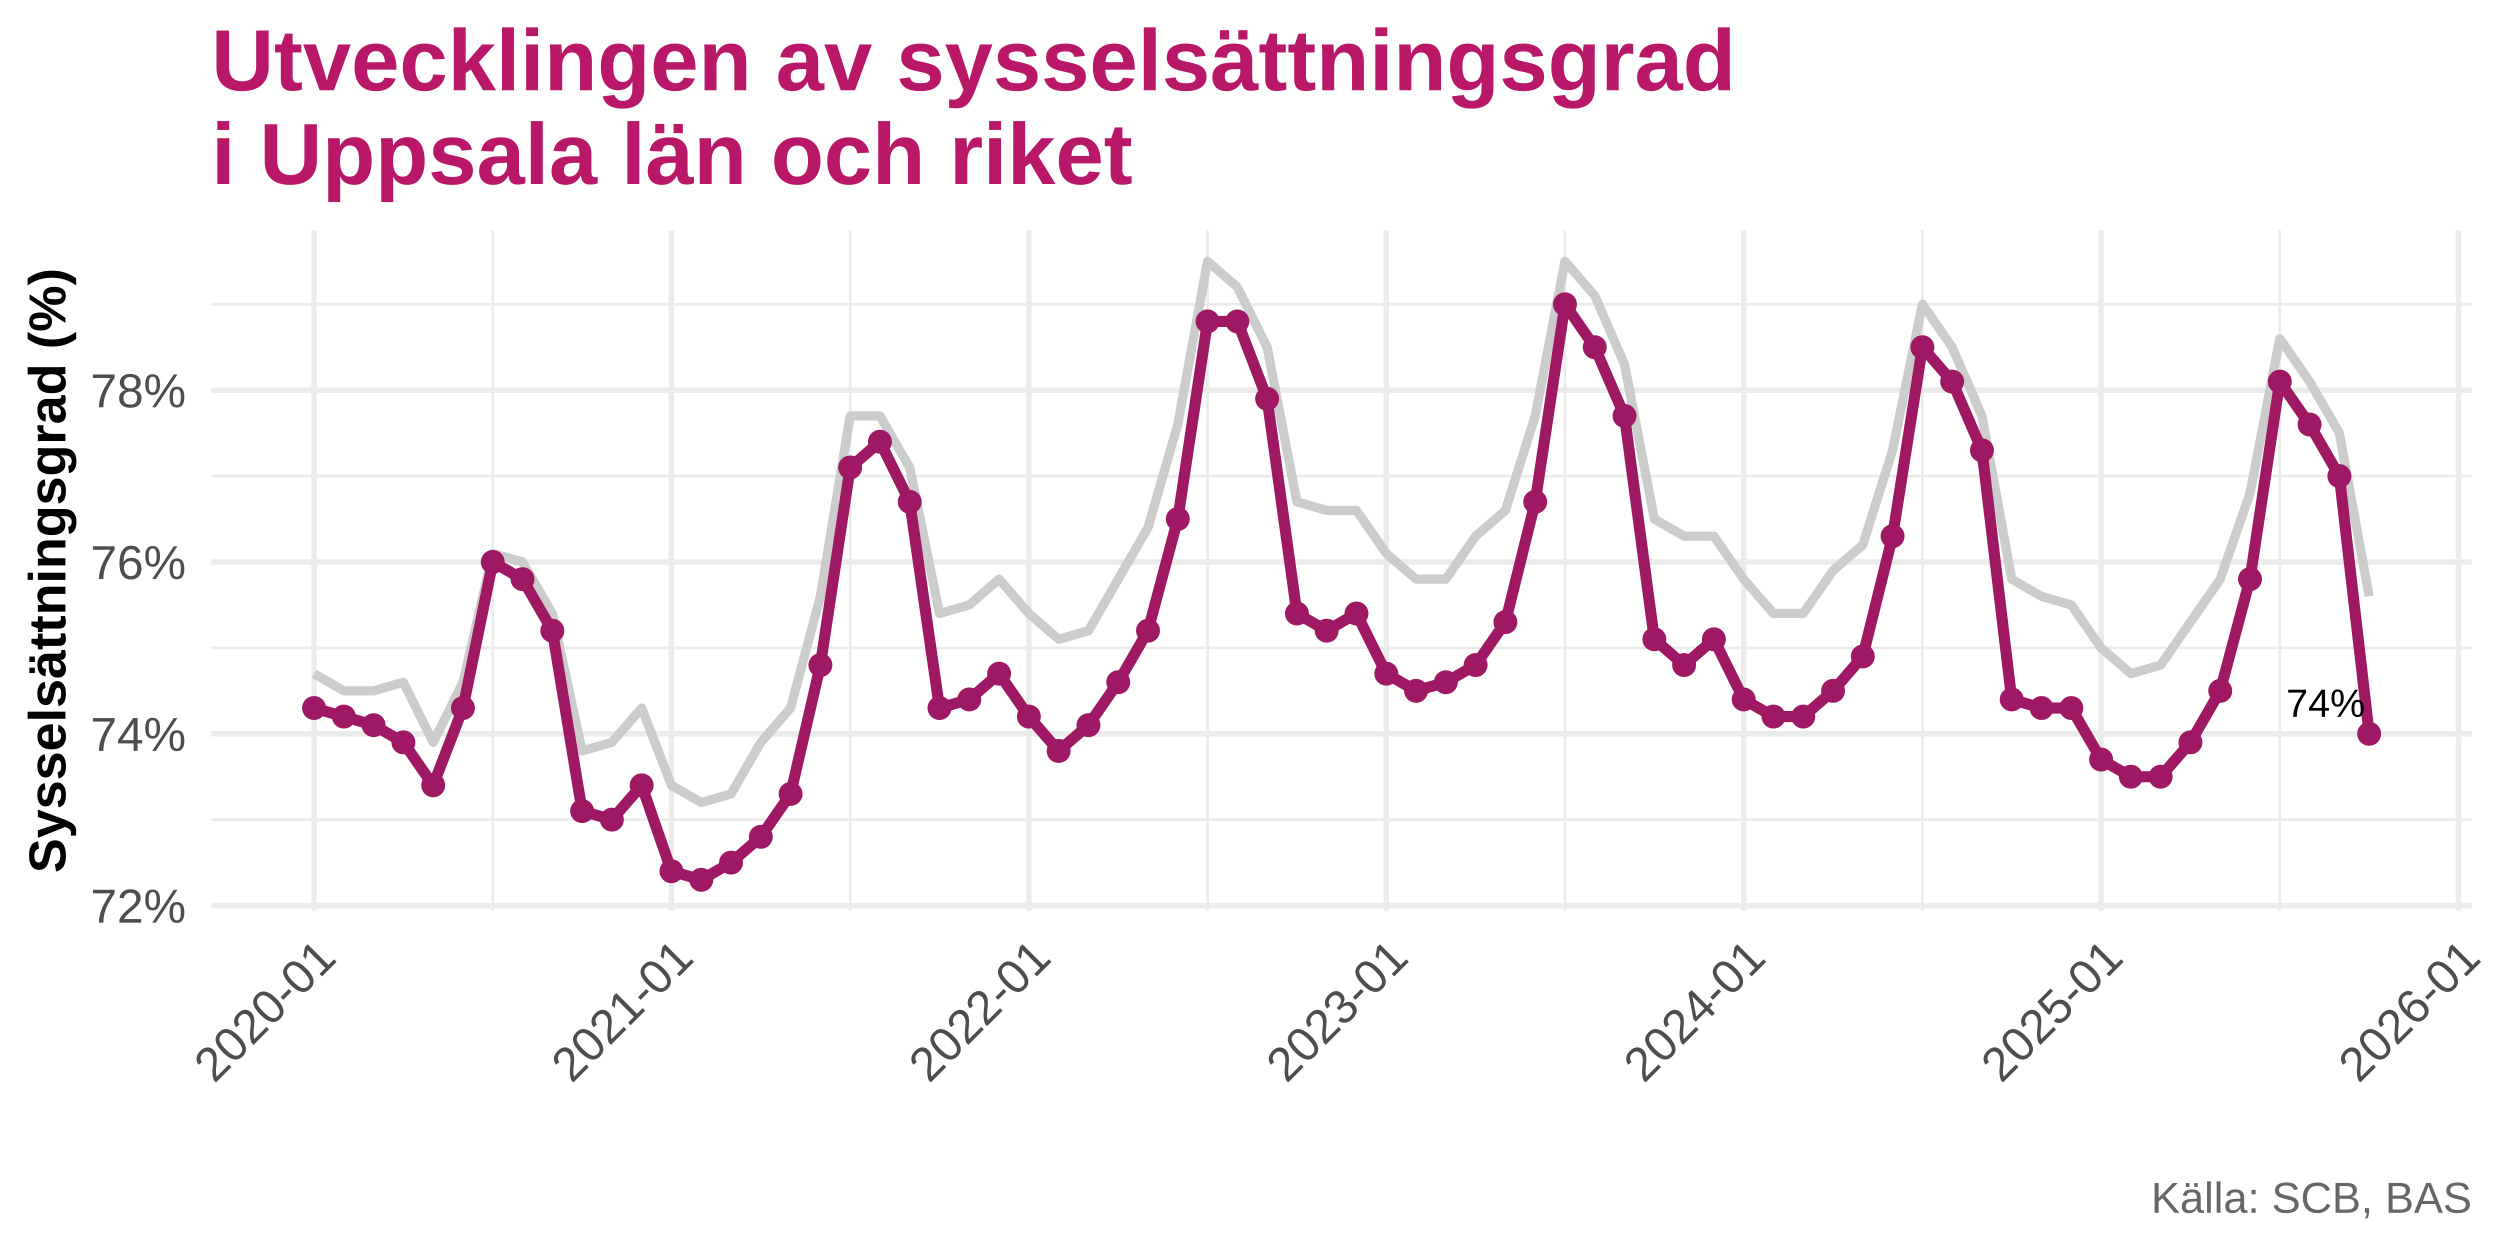
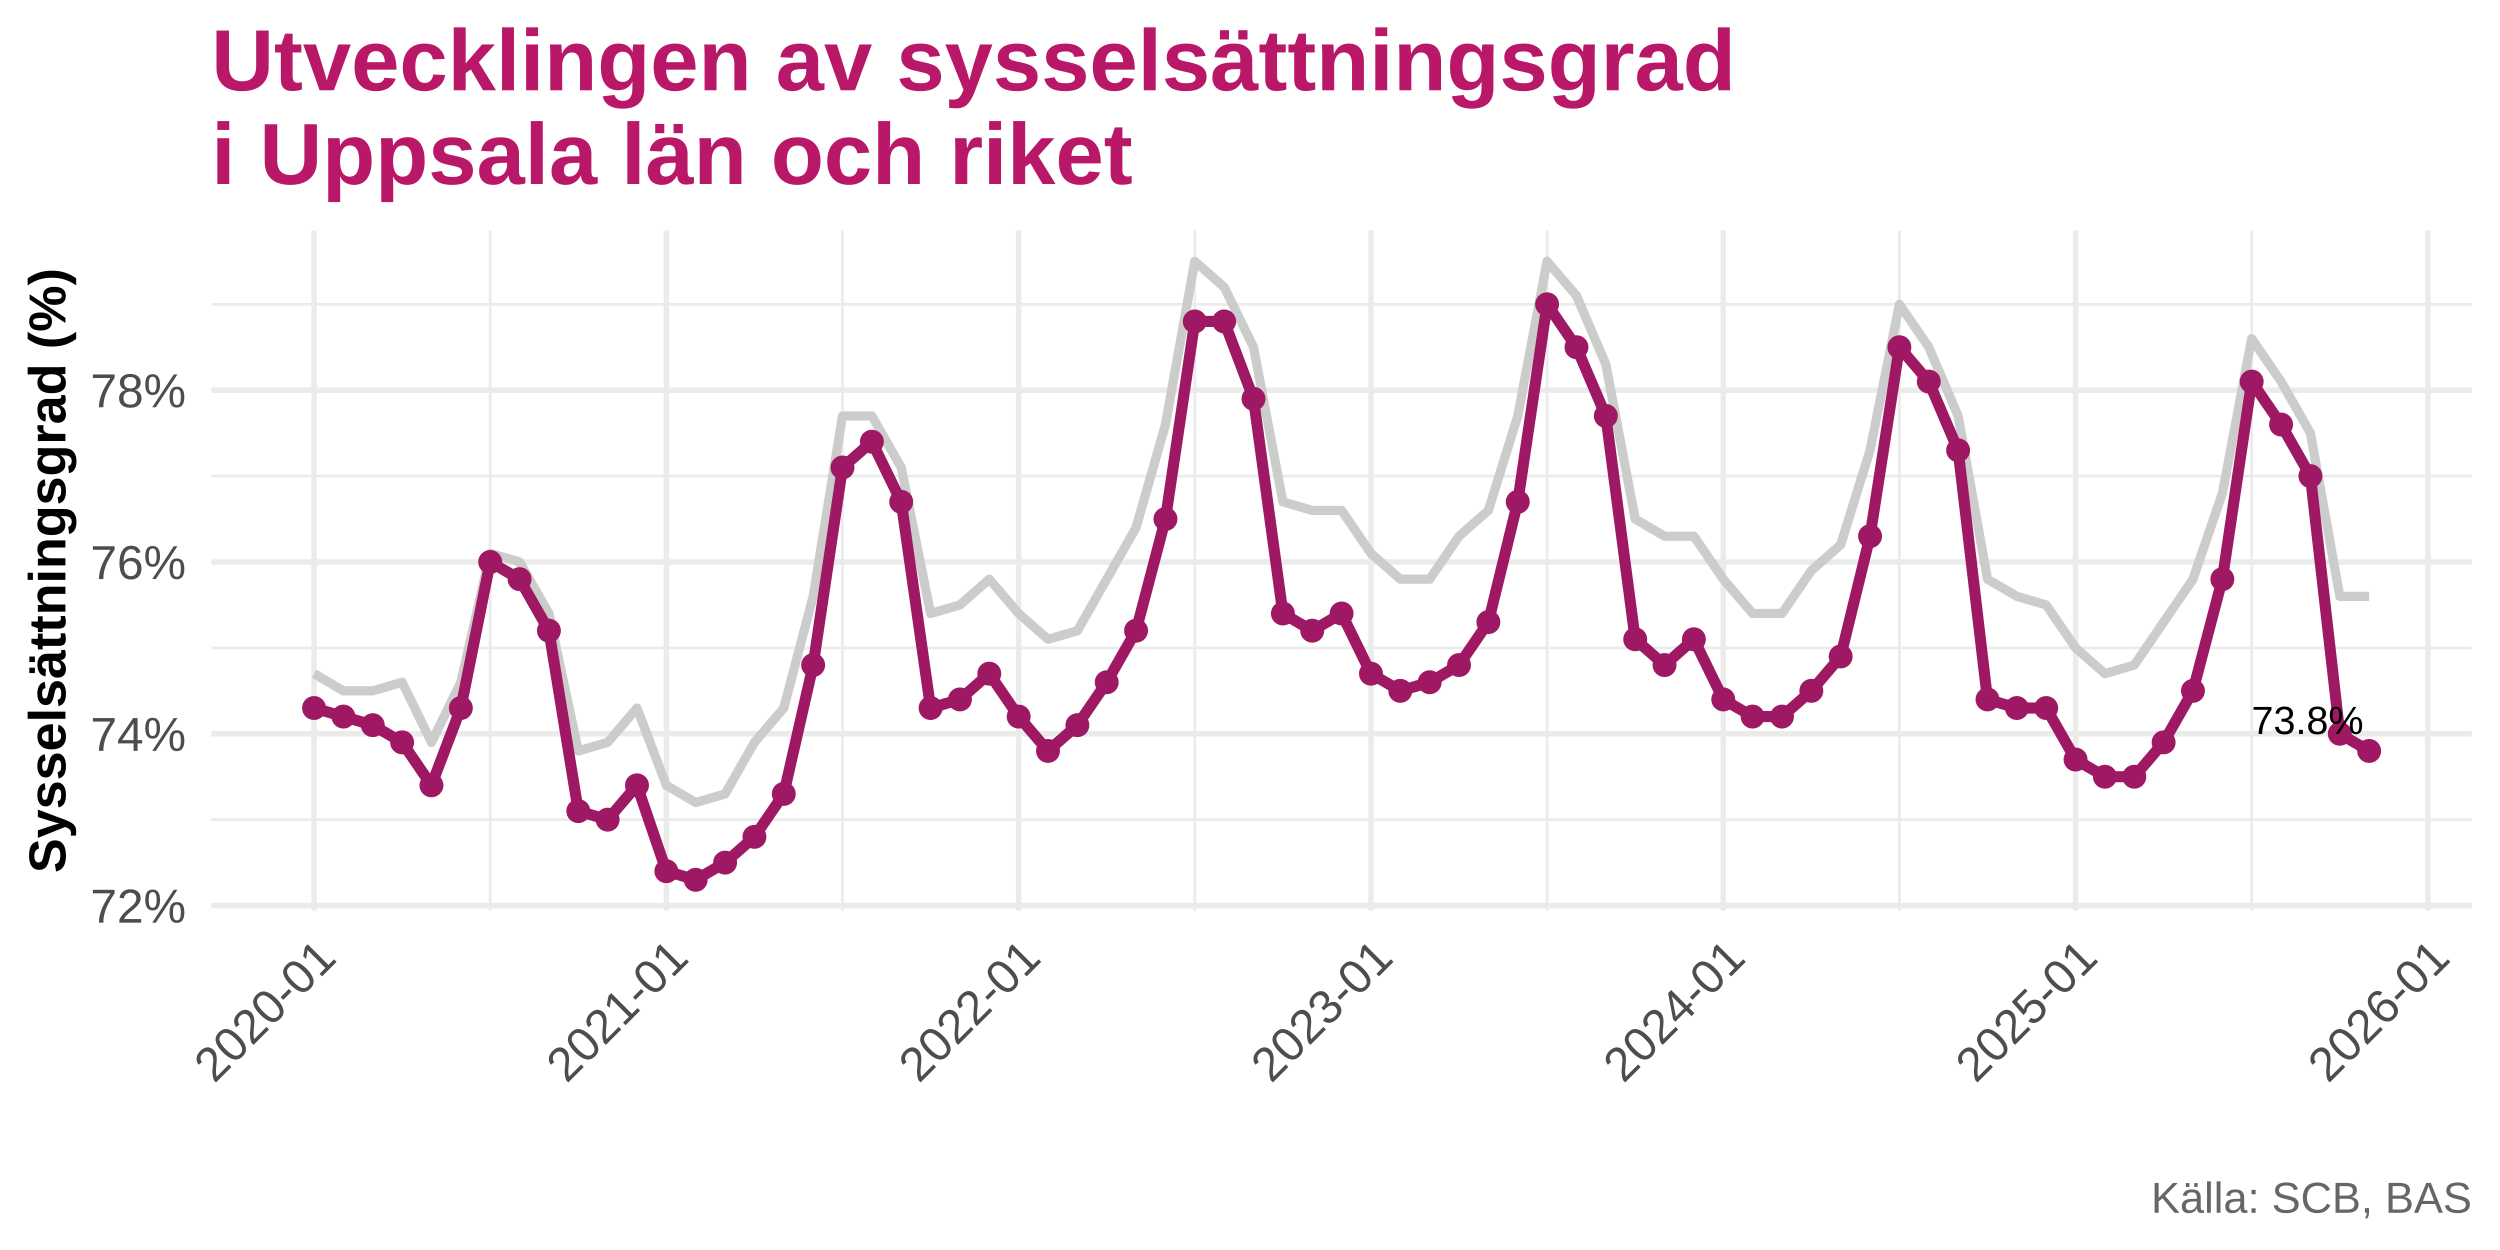
<svg xmlns="http://www.w3.org/2000/svg" class="svglite" width="576.00pt" height="288.00pt" viewBox="0 0 576.00 288.00">
  <defs>
    <style type="text/css">
    .svglite line, .svglite polyline, .svglite polygon, .svglite path, .svglite rect, .svglite circle {
      fill: none;
      stroke: #000000;
      stroke-linecap: round;
      stroke-linejoin: round;
      stroke-miterlimit: 10.00;
    }
    .svglite text {
      white-space: pre;
    }
  </style>
  </defs>
  <rect width="100%" height="100%" style="stroke: none; fill: #FFFFFF;" />
  <defs>
    <clipPath id="cpMC4wMHw1NzYuMDB8MC4wMHwyODguMDA=">
      <rect x="0.00" y="0.00" width="576.00" height="288.00" />
    </clipPath>
  </defs>
  <g clip-path="url(#cpMC4wMHw1NzYuMDB8MC4wMHwyODguMDA=)">
    <rect x="0.00" y="0.00" width="576.00" height="288.00" style="stroke-width: 1.26; stroke: none; fill: #FFFFFF;" />
  </g>
  <defs>
    <clipPath id="cpNDguNjh8NTY5LjUyfDUzLjA4fDIwOS44Mw==">
      <rect x="48.68" y="53.08" width="520.84" height="156.75" />
    </clipPath>
  </defs>
  <g clip-path="url(#cpNDguNjh8NTY5LjUyfDUzLjA4fDIwOS44Mw==)">
    <polyline points="48.68,188.85 569.52,188.85 " style="stroke-width: 0.63; stroke: #EBEBEB; stroke-linecap: butt;" />
    <polyline points="48.68,149.27 569.52,149.27 " style="stroke-width: 0.63; stroke: #EBEBEB; stroke-linecap: butt;" />
    <polyline points="48.68,109.69 569.52,109.69 " style="stroke-width: 0.63; stroke: #EBEBEB; stroke-linecap: butt;" />
    <polyline points="48.68,70.11 569.52,70.11 " style="stroke-width: 0.63; stroke: #EBEBEB; stroke-linecap: butt;" />
-     <polyline points="113.53,209.83 113.53,53.08 " style="stroke-width: 0.63; stroke: #EBEBEB; stroke-linecap: butt;" />
-     <polyline points="195.88,209.83 195.88,53.08 " style="stroke-width: 0.63; stroke: #EBEBEB; stroke-linecap: butt;" />
-     <polyline points="278.22,209.83 278.22,53.08 " style="stroke-width: 0.63; stroke: #EBEBEB; stroke-linecap: butt;" />
-     <polyline points="360.57,209.83 360.57,53.08 " style="stroke-width: 0.63; stroke: #EBEBEB; stroke-linecap: butt;" />
-     <polyline points="442.92,209.83 442.92,53.08 " style="stroke-width: 0.63; stroke: #EBEBEB; stroke-linecap: butt;" />
-     <polyline points="525.26,209.83 525.26,53.08 " style="stroke-width: 0.63; stroke: #EBEBEB; stroke-linecap: butt;" />
+     <polyline points="112.94,209.83 112.94,53.08 " style="stroke-width: 0.63; stroke: #EBEBEB; stroke-linecap: butt;" />
+     <polyline points="194.11,209.83 194.11,53.08 " style="stroke-width: 0.63; stroke: #EBEBEB; stroke-linecap: butt;" />
+     <polyline points="275.28,209.83 275.28,53.08 " style="stroke-width: 0.63; stroke: #EBEBEB; stroke-linecap: butt;" />
+     <polyline points="356.45,209.83 356.45,53.08 " style="stroke-width: 0.63; stroke: #EBEBEB; stroke-linecap: butt;" />
+     <polyline points="437.62,209.83 437.62,53.08 " style="stroke-width: 0.63; stroke: #EBEBEB; stroke-linecap: butt;" />
+     <polyline points="518.79,209.83 518.79,53.08 " style="stroke-width: 0.63; stroke: #EBEBEB; stroke-linecap: butt;" />
    <polyline points="48.68,208.65 569.52,208.65 " style="stroke-width: 1.26; stroke: #EBEBEB; stroke-linecap: butt;" />
    <polyline points="48.68,169.06 569.52,169.06 " style="stroke-width: 1.26; stroke: #EBEBEB; stroke-linecap: butt;" />
    <polyline points="48.68,129.48 569.52,129.48 " style="stroke-width: 1.26; stroke: #EBEBEB; stroke-linecap: butt;" />
    <polyline points="48.68,89.90 569.52,89.90 " style="stroke-width: 1.26; stroke: #EBEBEB; stroke-linecap: butt;" />
    <polyline points="72.36,209.83 72.36,53.08 " style="stroke-width: 1.26; stroke: #EBEBEB; stroke-linecap: butt;" />
-     <polyline points="154.70,209.83 154.70,53.08 " style="stroke-width: 1.26; stroke: #EBEBEB; stroke-linecap: butt;" />
-     <polyline points="237.05,209.83 237.05,53.08 " style="stroke-width: 1.26; stroke: #EBEBEB; stroke-linecap: butt;" />
-     <polyline points="319.40,209.83 319.40,53.08 " style="stroke-width: 1.26; stroke: #EBEBEB; stroke-linecap: butt;" />
-     <polyline points="401.74,209.83 401.74,53.08 " style="stroke-width: 1.26; stroke: #EBEBEB; stroke-linecap: butt;" />
-     <polyline points="484.09,209.83 484.09,53.08 " style="stroke-width: 1.26; stroke: #EBEBEB; stroke-linecap: butt;" />
-     <polyline points="566.44,209.83 566.44,53.08 " style="stroke-width: 1.26; stroke: #EBEBEB; stroke-linecap: butt;" />
-     <polyline points="72.36,155.21 79.22,159.17 86.08,159.17 92.94,157.19 99.81,171.04 106.67,157.19 113.53,127.50 120.39,129.48 127.26,141.35 134.12,173.02 140.98,171.04 147.84,163.13 154.70,180.94 161.57,184.90 168.43,182.92 175.29,171.04 182.15,163.13 189.02,137.40 195.88,95.83 202.74,95.83 209.60,107.71 216.46,141.35 223.33,139.38 230.19,133.44 237.05,141.35 243.91,147.29 250.78,145.31 257.64,133.44 264.50,121.56 271.36,97.81 278.22,60.21 285.09,66.15 291.95,80.00 298.81,115.63 305.67,117.60 312.53,117.60 319.40,127.50 326.26,133.44 333.12,133.44 339.98,123.54 346.85,117.60 353.71,95.83 360.57,60.21 367.43,68.13 374.29,83.96 381.16,119.58 388.02,123.54 394.88,123.54 401.74,133.44 408.61,141.35 415.47,141.35 422.33,131.46 429.19,125.52 436.05,103.75 442.92,70.11 449.78,80.00 456.64,95.83 463.50,133.44 470.37,137.40 477.23,139.38 484.09,149.27 490.95,155.21 497.81,153.23 504.68,143.33 511.54,133.44 518.40,113.65 525.26,78.02 532.13,87.92 538.99,99.79 545.85,137.40 " style="stroke-width: 2.13; stroke: #CCCCCC; stroke-linecap: butt;" />
-     <polyline points="72.36,163.13 79.22,165.10 86.08,167.08 92.94,171.04 99.81,180.94 106.67,163.13 113.53,129.48 120.39,133.44 127.26,145.31 134.12,186.88 140.98,188.85 147.84,180.94 154.70,200.73 161.57,202.71 168.43,198.75 175.29,192.81 182.15,182.92 189.02,153.23 195.88,107.71 202.74,101.77 209.60,115.63 216.46,163.13 223.33,161.15 230.19,155.21 237.05,165.10 243.91,173.02 250.78,167.08 257.64,157.19 264.50,145.31 271.36,119.58 278.22,74.06 285.09,74.06 291.95,91.88 298.81,141.35 305.67,145.31 312.53,141.35 319.40,155.21 326.26,159.17 333.12,157.19 339.98,153.23 346.85,143.33 353.71,115.63 360.57,70.11 367.43,80.00 374.29,95.83 381.16,147.29 388.02,153.23 394.88,147.29 401.74,161.15 408.61,165.10 415.47,165.10 422.33,159.17 429.19,151.25 436.05,123.54 442.92,80.00 449.78,87.92 456.64,103.75 463.50,161.15 470.37,163.13 477.23,163.13 484.09,175.00 490.95,178.96 497.81,178.96 504.68,171.04 511.54,159.17 518.40,133.44 525.26,87.92 532.13,97.81 538.99,109.69 545.85,169.06 " style="stroke-width: 2.56; stroke: #9E1863; stroke-linecap: butt;" />
+     <polyline points="153.53,209.83 153.53,53.08 " style="stroke-width: 1.26; stroke: #EBEBEB; stroke-linecap: butt;" />
+     <polyline points="234.70,209.83 234.70,53.08 " style="stroke-width: 1.26; stroke: #EBEBEB; stroke-linecap: butt;" />
+     <polyline points="315.87,209.83 315.87,53.08 " style="stroke-width: 1.26; stroke: #EBEBEB; stroke-linecap: butt;" />
+     <polyline points="397.04,209.83 397.04,53.08 " style="stroke-width: 1.26; stroke: #EBEBEB; stroke-linecap: butt;" />
+     <polyline points="478.21,209.83 478.21,53.08 " style="stroke-width: 1.26; stroke: #EBEBEB; stroke-linecap: butt;" />
+     <polyline points="559.38,209.83 559.38,53.08 " style="stroke-width: 1.26; stroke: #EBEBEB; stroke-linecap: butt;" />
+     <polyline points="72.36,155.21 79.12,159.17 85.89,159.17 92.65,157.19 99.41,171.04 106.18,157.19 112.94,127.50 119.71,129.48 126.47,141.35 133.24,173.02 140.00,171.04 146.76,163.13 153.53,180.94 160.29,184.90 167.06,182.92 173.82,171.04 180.58,163.13 187.35,137.40 194.11,95.83 200.88,95.83 207.64,107.71 214.41,141.35 221.17,139.38 227.93,133.44 234.70,141.35 241.46,147.29 248.23,145.31 254.99,133.44 261.75,121.56 268.52,97.81 275.28,60.21 282.05,66.15 288.81,80.00 295.58,115.63 302.34,117.60 309.10,117.60 315.87,127.50 322.63,133.44 329.40,133.44 336.16,123.54 342.92,117.60 349.69,95.83 356.45,60.21 363.22,68.13 369.98,83.96 376.75,119.58 383.51,123.54 390.27,123.54 397.04,133.44 403.80,141.35 410.57,141.35 417.33,131.46 424.09,125.52 430.86,103.75 437.62,70.11 444.39,80.00 451.15,95.83 457.92,133.44 464.68,137.40 471.44,139.38 478.21,149.27 484.97,155.21 491.74,153.23 498.50,143.33 505.26,133.44 512.03,113.65 518.79,78.02 525.56,87.92 532.32,99.79 539.09,137.40 545.85,137.40 " style="stroke-width: 2.13; stroke: #CCCCCC; stroke-linecap: butt;" />
+     <polyline points="72.36,163.13 79.12,165.10 85.89,167.08 92.65,171.04 99.41,180.94 106.18,163.13 112.94,129.48 119.71,133.44 126.47,145.31 133.24,186.88 140.00,188.85 146.76,180.94 153.53,200.73 160.29,202.71 167.06,198.75 173.82,192.81 180.58,182.92 187.35,153.23 194.11,107.71 200.88,101.77 207.64,115.63 214.41,163.13 221.17,161.15 227.93,155.21 234.70,165.10 241.46,173.02 248.23,167.08 254.99,157.19 261.75,145.31 268.52,119.58 275.28,74.06 282.05,74.06 288.81,91.88 295.58,141.35 302.34,145.31 309.10,141.35 315.87,155.21 322.63,159.17 329.40,157.19 336.16,153.23 342.92,143.33 349.69,115.63 356.45,70.11 363.22,80.00 369.98,95.83 376.75,147.29 383.51,153.23 390.27,147.29 397.04,161.15 403.80,165.10 410.57,165.10 417.33,159.17 424.09,151.25 430.86,123.54 437.62,80.00 444.39,87.92 451.15,103.75 457.92,161.15 464.68,163.13 471.44,163.13 478.21,175.00 484.97,178.96 491.74,178.96 498.50,171.04 505.26,159.17 512.03,133.44 518.79,87.92 525.56,97.81 532.32,109.69 539.09,169.06 545.85,173.02 " style="stroke-width: 2.56; stroke: #9E1863; stroke-linecap: butt;" />
    <circle cx="72.36" cy="163.13" r="2.34" style="stroke-width: 0.84; stroke: #9E1863; fill: #9E1863;" />
-     <circle cx="79.22" cy="165.10" r="2.34" style="stroke-width: 0.84; stroke: #9E1863; fill: #9E1863;" />
-     <circle cx="86.08" cy="167.08" r="2.34" style="stroke-width: 0.84; stroke: #9E1863; fill: #9E1863;" />
-     <circle cx="92.94" cy="171.04" r="2.34" style="stroke-width: 0.84; stroke: #9E1863; fill: #9E1863;" />
-     <circle cx="99.81" cy="180.94" r="2.34" style="stroke-width: 0.84; stroke: #9E1863; fill: #9E1863;" />
-     <circle cx="106.67" cy="163.13" r="2.34" style="stroke-width: 0.84; stroke: #9E1863; fill: #9E1863;" />
-     <circle cx="113.53" cy="129.48" r="2.34" style="stroke-width: 0.84; stroke: #9E1863; fill: #9E1863;" />
-     <circle cx="120.39" cy="133.44" r="2.34" style="stroke-width: 0.84; stroke: #9E1863; fill: #9E1863;" />
-     <circle cx="127.26" cy="145.31" r="2.34" style="stroke-width: 0.84; stroke: #9E1863; fill: #9E1863;" />
-     <circle cx="134.12" cy="186.88" r="2.34" style="stroke-width: 0.84; stroke: #9E1863; fill: #9E1863;" />
-     <circle cx="140.98" cy="188.85" r="2.34" style="stroke-width: 0.84; stroke: #9E1863; fill: #9E1863;" />
-     <circle cx="147.84" cy="180.94" r="2.34" style="stroke-width: 0.84; stroke: #9E1863; fill: #9E1863;" />
-     <circle cx="154.70" cy="200.73" r="2.34" style="stroke-width: 0.84; stroke: #9E1863; fill: #9E1863;" />
-     <circle cx="161.57" cy="202.71" r="2.34" style="stroke-width: 0.84; stroke: #9E1863; fill: #9E1863;" />
-     <circle cx="168.43" cy="198.75" r="2.34" style="stroke-width: 0.84; stroke: #9E1863; fill: #9E1863;" />
-     <circle cx="175.29" cy="192.81" r="2.34" style="stroke-width: 0.84; stroke: #9E1863; fill: #9E1863;" />
-     <circle cx="182.15" cy="182.92" r="2.34" style="stroke-width: 0.84; stroke: #9E1863; fill: #9E1863;" />
-     <circle cx="189.02" cy="153.23" r="2.34" style="stroke-width: 0.84; stroke: #9E1863; fill: #9E1863;" />
-     <circle cx="195.88" cy="107.71" r="2.34" style="stroke-width: 0.84; stroke: #9E1863; fill: #9E1863;" />
-     <circle cx="202.74" cy="101.77" r="2.34" style="stroke-width: 0.84; stroke: #9E1863; fill: #9E1863;" />
-     <circle cx="209.60" cy="115.63" r="2.34" style="stroke-width: 0.84; stroke: #9E1863; fill: #9E1863;" />
-     <circle cx="216.46" cy="163.13" r="2.34" style="stroke-width: 0.84; stroke: #9E1863; fill: #9E1863;" />
-     <circle cx="223.33" cy="161.15" r="2.34" style="stroke-width: 0.84; stroke: #9E1863; fill: #9E1863;" />
-     <circle cx="230.19" cy="155.21" r="2.34" style="stroke-width: 0.84; stroke: #9E1863; fill: #9E1863;" />
-     <circle cx="237.05" cy="165.10" r="2.34" style="stroke-width: 0.84; stroke: #9E1863; fill: #9E1863;" />
-     <circle cx="243.91" cy="173.02" r="2.34" style="stroke-width: 0.84; stroke: #9E1863; fill: #9E1863;" />
-     <circle cx="250.78" cy="167.08" r="2.34" style="stroke-width: 0.84; stroke: #9E1863; fill: #9E1863;" />
-     <circle cx="257.64" cy="157.19" r="2.34" style="stroke-width: 0.84; stroke: #9E1863; fill: #9E1863;" />
-     <circle cx="264.50" cy="145.31" r="2.34" style="stroke-width: 0.84; stroke: #9E1863; fill: #9E1863;" />
-     <circle cx="271.36" cy="119.58" r="2.34" style="stroke-width: 0.84; stroke: #9E1863; fill: #9E1863;" />
-     <circle cx="278.22" cy="74.06" r="2.34" style="stroke-width: 0.84; stroke: #9E1863; fill: #9E1863;" />
-     <circle cx="285.09" cy="74.06" r="2.34" style="stroke-width: 0.84; stroke: #9E1863; fill: #9E1863;" />
-     <circle cx="291.95" cy="91.88" r="2.34" style="stroke-width: 0.84; stroke: #9E1863; fill: #9E1863;" />
-     <circle cx="298.81" cy="141.35" r="2.34" style="stroke-width: 0.84; stroke: #9E1863; fill: #9E1863;" />
-     <circle cx="305.67" cy="145.31" r="2.34" style="stroke-width: 0.84; stroke: #9E1863; fill: #9E1863;" />
-     <circle cx="312.53" cy="141.35" r="2.34" style="stroke-width: 0.84; stroke: #9E1863; fill: #9E1863;" />
-     <circle cx="319.40" cy="155.21" r="2.34" style="stroke-width: 0.84; stroke: #9E1863; fill: #9E1863;" />
-     <circle cx="326.26" cy="159.17" r="2.34" style="stroke-width: 0.84; stroke: #9E1863; fill: #9E1863;" />
-     <circle cx="333.12" cy="157.19" r="2.34" style="stroke-width: 0.84; stroke: #9E1863; fill: #9E1863;" />
-     <circle cx="339.98" cy="153.23" r="2.34" style="stroke-width: 0.84; stroke: #9E1863; fill: #9E1863;" />
-     <circle cx="346.85" cy="143.33" r="2.34" style="stroke-width: 0.84; stroke: #9E1863; fill: #9E1863;" />
-     <circle cx="353.71" cy="115.63" r="2.34" style="stroke-width: 0.84; stroke: #9E1863; fill: #9E1863;" />
-     <circle cx="360.57" cy="70.11" r="2.34" style="stroke-width: 0.84; stroke: #9E1863; fill: #9E1863;" />
-     <circle cx="367.43" cy="80.00" r="2.34" style="stroke-width: 0.84; stroke: #9E1863; fill: #9E1863;" />
-     <circle cx="374.29" cy="95.83" r="2.34" style="stroke-width: 0.84; stroke: #9E1863; fill: #9E1863;" />
-     <circle cx="381.16" cy="147.29" r="2.34" style="stroke-width: 0.84; stroke: #9E1863; fill: #9E1863;" />
-     <circle cx="388.02" cy="153.23" r="2.34" style="stroke-width: 0.84; stroke: #9E1863; fill: #9E1863;" />
-     <circle cx="394.88" cy="147.29" r="2.34" style="stroke-width: 0.84; stroke: #9E1863; fill: #9E1863;" />
-     <circle cx="401.74" cy="161.15" r="2.34" style="stroke-width: 0.84; stroke: #9E1863; fill: #9E1863;" />
-     <circle cx="408.61" cy="165.10" r="2.34" style="stroke-width: 0.84; stroke: #9E1863; fill: #9E1863;" />
-     <circle cx="415.47" cy="165.10" r="2.34" style="stroke-width: 0.84; stroke: #9E1863; fill: #9E1863;" />
-     <circle cx="422.33" cy="159.17" r="2.34" style="stroke-width: 0.84; stroke: #9E1863; fill: #9E1863;" />
-     <circle cx="429.19" cy="151.25" r="2.34" style="stroke-width: 0.84; stroke: #9E1863; fill: #9E1863;" />
-     <circle cx="436.05" cy="123.54" r="2.34" style="stroke-width: 0.84; stroke: #9E1863; fill: #9E1863;" />
-     <circle cx="442.92" cy="80.00" r="2.34" style="stroke-width: 0.84; stroke: #9E1863; fill: #9E1863;" />
-     <circle cx="449.78" cy="87.92" r="2.34" style="stroke-width: 0.84; stroke: #9E1863; fill: #9E1863;" />
-     <circle cx="456.64" cy="103.75" r="2.34" style="stroke-width: 0.84; stroke: #9E1863; fill: #9E1863;" />
-     <circle cx="463.50" cy="161.15" r="2.34" style="stroke-width: 0.84; stroke: #9E1863; fill: #9E1863;" />
-     <circle cx="470.37" cy="163.13" r="2.34" style="stroke-width: 0.84; stroke: #9E1863; fill: #9E1863;" />
-     <circle cx="477.23" cy="163.13" r="2.34" style="stroke-width: 0.84; stroke: #9E1863; fill: #9E1863;" />
-     <circle cx="484.09" cy="175.00" r="2.34" style="stroke-width: 0.84; stroke: #9E1863; fill: #9E1863;" />
-     <circle cx="490.95" cy="178.96" r="2.34" style="stroke-width: 0.84; stroke: #9E1863; fill: #9E1863;" />
-     <circle cx="497.81" cy="178.96" r="2.34" style="stroke-width: 0.84; stroke: #9E1863; fill: #9E1863;" />
-     <circle cx="504.68" cy="171.04" r="2.34" style="stroke-width: 0.84; stroke: #9E1863; fill: #9E1863;" />
-     <circle cx="511.54" cy="159.17" r="2.34" style="stroke-width: 0.84; stroke: #9E1863; fill: #9E1863;" />
-     <circle cx="518.40" cy="133.44" r="2.34" style="stroke-width: 0.84; stroke: #9E1863; fill: #9E1863;" />
-     <circle cx="525.26" cy="87.92" r="2.34" style="stroke-width: 0.84; stroke: #9E1863; fill: #9E1863;" />
-     <circle cx="532.13" cy="97.81" r="2.34" style="stroke-width: 0.84; stroke: #9E1863; fill: #9E1863;" />
-     <circle cx="538.99" cy="109.69" r="2.34" style="stroke-width: 0.84; stroke: #9E1863; fill: #9E1863;" />
-     <circle cx="545.85" cy="169.06" r="2.34" style="stroke-width: 0.84; stroke: #9E1863; fill: #9E1863;" />
-     <text x="544.94" y="165.16" text-anchor="end" style="font-size: 9.10px; font-family: &quot;Arial&quot;;" textLength="18.19px" lengthAdjust="spacingAndGlyphs">74%</text>
+     <circle cx="79.12" cy="165.10" r="2.34" style="stroke-width: 0.84; stroke: #9E1863; fill: #9E1863;" />
+     <circle cx="85.89" cy="167.08" r="2.34" style="stroke-width: 0.84; stroke: #9E1863; fill: #9E1863;" />
+     <circle cx="92.65" cy="171.04" r="2.34" style="stroke-width: 0.84; stroke: #9E1863; fill: #9E1863;" />
+     <circle cx="99.41" cy="180.94" r="2.34" style="stroke-width: 0.84; stroke: #9E1863; fill: #9E1863;" />
+     <circle cx="106.18" cy="163.13" r="2.34" style="stroke-width: 0.84; stroke: #9E1863; fill: #9E1863;" />
+     <circle cx="112.94" cy="129.48" r="2.34" style="stroke-width: 0.84; stroke: #9E1863; fill: #9E1863;" />
+     <circle cx="119.71" cy="133.44" r="2.34" style="stroke-width: 0.84; stroke: #9E1863; fill: #9E1863;" />
+     <circle cx="126.47" cy="145.31" r="2.34" style="stroke-width: 0.84; stroke: #9E1863; fill: #9E1863;" />
+     <circle cx="133.24" cy="186.88" r="2.34" style="stroke-width: 0.84; stroke: #9E1863; fill: #9E1863;" />
+     <circle cx="140.00" cy="188.85" r="2.34" style="stroke-width: 0.84; stroke: #9E1863; fill: #9E1863;" />
+     <circle cx="146.76" cy="180.94" r="2.34" style="stroke-width: 0.84; stroke: #9E1863; fill: #9E1863;" />
+     <circle cx="153.53" cy="200.73" r="2.34" style="stroke-width: 0.84; stroke: #9E1863; fill: #9E1863;" />
+     <circle cx="160.29" cy="202.71" r="2.34" style="stroke-width: 0.84; stroke: #9E1863; fill: #9E1863;" />
+     <circle cx="167.06" cy="198.75" r="2.34" style="stroke-width: 0.84; stroke: #9E1863; fill: #9E1863;" />
+     <circle cx="173.82" cy="192.81" r="2.34" style="stroke-width: 0.84; stroke: #9E1863; fill: #9E1863;" />
+     <circle cx="180.58" cy="182.92" r="2.34" style="stroke-width: 0.84; stroke: #9E1863; fill: #9E1863;" />
+     <circle cx="187.35" cy="153.23" r="2.34" style="stroke-width: 0.84; stroke: #9E1863; fill: #9E1863;" />
+     <circle cx="194.11" cy="107.71" r="2.34" style="stroke-width: 0.84; stroke: #9E1863; fill: #9E1863;" />
+     <circle cx="200.88" cy="101.77" r="2.34" style="stroke-width: 0.84; stroke: #9E1863; fill: #9E1863;" />
+     <circle cx="207.64" cy="115.63" r="2.34" style="stroke-width: 0.84; stroke: #9E1863; fill: #9E1863;" />
+     <circle cx="214.41" cy="163.13" r="2.34" style="stroke-width: 0.84; stroke: #9E1863; fill: #9E1863;" />
+     <circle cx="221.17" cy="161.15" r="2.34" style="stroke-width: 0.84; stroke: #9E1863; fill: #9E1863;" />
+     <circle cx="227.93" cy="155.21" r="2.34" style="stroke-width: 0.84; stroke: #9E1863; fill: #9E1863;" />
+     <circle cx="234.70" cy="165.10" r="2.34" style="stroke-width: 0.84; stroke: #9E1863; fill: #9E1863;" />
+     <circle cx="241.46" cy="173.02" r="2.34" style="stroke-width: 0.84; stroke: #9E1863; fill: #9E1863;" />
+     <circle cx="248.23" cy="167.08" r="2.34" style="stroke-width: 0.84; stroke: #9E1863; fill: #9E1863;" />
+     <circle cx="254.99" cy="157.19" r="2.34" style="stroke-width: 0.84; stroke: #9E1863; fill: #9E1863;" />
+     <circle cx="261.75" cy="145.31" r="2.34" style="stroke-width: 0.84; stroke: #9E1863; fill: #9E1863;" />
+     <circle cx="268.52" cy="119.58" r="2.34" style="stroke-width: 0.84; stroke: #9E1863; fill: #9E1863;" />
+     <circle cx="275.28" cy="74.06" r="2.34" style="stroke-width: 0.84; stroke: #9E1863; fill: #9E1863;" />
+     <circle cx="282.05" cy="74.06" r="2.34" style="stroke-width: 0.84; stroke: #9E1863; fill: #9E1863;" />
+     <circle cx="288.81" cy="91.88" r="2.34" style="stroke-width: 0.84; stroke: #9E1863; fill: #9E1863;" />
+     <circle cx="295.58" cy="141.35" r="2.34" style="stroke-width: 0.84; stroke: #9E1863; fill: #9E1863;" />
+     <circle cx="302.34" cy="145.31" r="2.34" style="stroke-width: 0.84; stroke: #9E1863; fill: #9E1863;" />
+     <circle cx="309.10" cy="141.35" r="2.34" style="stroke-width: 0.84; stroke: #9E1863; fill: #9E1863;" />
+     <circle cx="315.87" cy="155.21" r="2.34" style="stroke-width: 0.84; stroke: #9E1863; fill: #9E1863;" />
+     <circle cx="322.63" cy="159.17" r="2.34" style="stroke-width: 0.84; stroke: #9E1863; fill: #9E1863;" />
+     <circle cx="329.40" cy="157.19" r="2.34" style="stroke-width: 0.84; stroke: #9E1863; fill: #9E1863;" />
+     <circle cx="336.16" cy="153.23" r="2.34" style="stroke-width: 0.84; stroke: #9E1863; fill: #9E1863;" />
+     <circle cx="342.92" cy="143.33" r="2.34" style="stroke-width: 0.84; stroke: #9E1863; fill: #9E1863;" />
+     <circle cx="349.69" cy="115.63" r="2.34" style="stroke-width: 0.84; stroke: #9E1863; fill: #9E1863;" />
+     <circle cx="356.45" cy="70.11" r="2.34" style="stroke-width: 0.84; stroke: #9E1863; fill: #9E1863;" />
+     <circle cx="363.22" cy="80.00" r="2.34" style="stroke-width: 0.84; stroke: #9E1863; fill: #9E1863;" />
+     <circle cx="369.98" cy="95.83" r="2.34" style="stroke-width: 0.84; stroke: #9E1863; fill: #9E1863;" />
+     <circle cx="376.75" cy="147.29" r="2.34" style="stroke-width: 0.84; stroke: #9E1863; fill: #9E1863;" />
+     <circle cx="383.51" cy="153.23" r="2.34" style="stroke-width: 0.84; stroke: #9E1863; fill: #9E1863;" />
+     <circle cx="390.27" cy="147.29" r="2.34" style="stroke-width: 0.84; stroke: #9E1863; fill: #9E1863;" />
+     <circle cx="397.04" cy="161.15" r="2.34" style="stroke-width: 0.84; stroke: #9E1863; fill: #9E1863;" />
+     <circle cx="403.80" cy="165.10" r="2.34" style="stroke-width: 0.84; stroke: #9E1863; fill: #9E1863;" />
+     <circle cx="410.57" cy="165.10" r="2.34" style="stroke-width: 0.84; stroke: #9E1863; fill: #9E1863;" />
+     <circle cx="417.33" cy="159.17" r="2.34" style="stroke-width: 0.84; stroke: #9E1863; fill: #9E1863;" />
+     <circle cx="424.09" cy="151.25" r="2.34" style="stroke-width: 0.84; stroke: #9E1863; fill: #9E1863;" />
+     <circle cx="430.86" cy="123.54" r="2.34" style="stroke-width: 0.84; stroke: #9E1863; fill: #9E1863;" />
+     <circle cx="437.62" cy="80.00" r="2.34" style="stroke-width: 0.84; stroke: #9E1863; fill: #9E1863;" />
+     <circle cx="444.39" cy="87.92" r="2.34" style="stroke-width: 0.84; stroke: #9E1863; fill: #9E1863;" />
+     <circle cx="451.15" cy="103.75" r="2.34" style="stroke-width: 0.84; stroke: #9E1863; fill: #9E1863;" />
+     <circle cx="457.92" cy="161.15" r="2.34" style="stroke-width: 0.84; stroke: #9E1863; fill: #9E1863;" />
+     <circle cx="464.68" cy="163.13" r="2.34" style="stroke-width: 0.84; stroke: #9E1863; fill: #9E1863;" />
+     <circle cx="471.44" cy="163.13" r="2.34" style="stroke-width: 0.84; stroke: #9E1863; fill: #9E1863;" />
+     <circle cx="478.21" cy="175.00" r="2.34" style="stroke-width: 0.84; stroke: #9E1863; fill: #9E1863;" />
+     <circle cx="484.97" cy="178.96" r="2.34" style="stroke-width: 0.84; stroke: #9E1863; fill: #9E1863;" />
+     <circle cx="491.74" cy="178.96" r="2.34" style="stroke-width: 0.84; stroke: #9E1863; fill: #9E1863;" />
+     <circle cx="498.50" cy="171.04" r="2.34" style="stroke-width: 0.84; stroke: #9E1863; fill: #9E1863;" />
+     <circle cx="505.26" cy="159.17" r="2.34" style="stroke-width: 0.84; stroke: #9E1863; fill: #9E1863;" />
+     <circle cx="512.03" cy="133.44" r="2.34" style="stroke-width: 0.84; stroke: #9E1863; fill: #9E1863;" />
+     <circle cx="518.79" cy="87.92" r="2.34" style="stroke-width: 0.84; stroke: #9E1863; fill: #9E1863;" />
+     <circle cx="525.56" cy="97.81" r="2.34" style="stroke-width: 0.84; stroke: #9E1863; fill: #9E1863;" />
+     <circle cx="532.32" cy="109.69" r="2.34" style="stroke-width: 0.84; stroke: #9E1863; fill: #9E1863;" />
+     <circle cx="539.09" cy="169.06" r="2.34" style="stroke-width: 0.84; stroke: #9E1863; fill: #9E1863;" />
+     <circle cx="545.85" cy="173.02" r="2.34" style="stroke-width: 0.84; stroke: #9E1863; fill: #9E1863;" />
+     <text x="544.56" y="169.12" text-anchor="end" style="font-size: 9.10px; font-family: &quot;Arial&quot;;" textLength="25.78px" lengthAdjust="spacingAndGlyphs">73.8%</text>
  </g>
  <g clip-path="url(#cpMC4wMHw1NzYuMDB8MC4wMHwyODguMDA=)">
    <text x="42.86" y="212.58" text-anchor="end" style="font-size: 11.00px;fill: #4D4D4D; font-family: &quot;Arial&quot;;" textLength="22.02px" lengthAdjust="spacingAndGlyphs">72%</text>
    <text x="42.86" y="173.00" text-anchor="end" style="font-size: 11.00px;fill: #4D4D4D; font-family: &quot;Arial&quot;;" textLength="22.02px" lengthAdjust="spacingAndGlyphs">74%</text>
    <text x="42.86" y="133.42" text-anchor="end" style="font-size: 11.00px;fill: #4D4D4D; font-family: &quot;Arial&quot;;" textLength="22.02px" lengthAdjust="spacingAndGlyphs">76%</text>
    <text x="42.86" y="93.84" text-anchor="end" style="font-size: 11.00px;fill: #4D4D4D; font-family: &quot;Arial&quot;;" textLength="22.02px" lengthAdjust="spacingAndGlyphs">78%</text>
    <text transform="translate(77.93,221.23) rotate(-45)" text-anchor="end" style="font-size: 11.00px;fill: #4D4D4D; font-family: &quot;Arial&quot;;" textLength="40.38px" lengthAdjust="spacingAndGlyphs">2020-01</text>
-     <text transform="translate(160.27,221.23) rotate(-45)" text-anchor="end" style="font-size: 11.00px;fill: #4D4D4D; font-family: &quot;Arial&quot;;" textLength="40.38px" lengthAdjust="spacingAndGlyphs">2021-01</text>
-     <text transform="translate(242.62,221.23) rotate(-45)" text-anchor="end" style="font-size: 11.00px;fill: #4D4D4D; font-family: &quot;Arial&quot;;" textLength="40.38px" lengthAdjust="spacingAndGlyphs">2022-01</text>
-     <text transform="translate(324.97,221.23) rotate(-45)" text-anchor="end" style="font-size: 11.00px;fill: #4D4D4D; font-family: &quot;Arial&quot;;" textLength="40.38px" lengthAdjust="spacingAndGlyphs">2023-01</text>
-     <text transform="translate(407.31,221.23) rotate(-45)" text-anchor="end" style="font-size: 11.00px;fill: #4D4D4D; font-family: &quot;Arial&quot;;" textLength="40.38px" lengthAdjust="spacingAndGlyphs">2024-01</text>
-     <text transform="translate(489.66,221.23) rotate(-45)" text-anchor="end" style="font-size: 11.00px;fill: #4D4D4D; font-family: &quot;Arial&quot;;" textLength="40.38px" lengthAdjust="spacingAndGlyphs">2025-01</text>
-     <text transform="translate(572.01,221.23) rotate(-45)" text-anchor="end" style="font-size: 11.00px;fill: #4D4D4D; font-family: &quot;Arial&quot;;" textLength="40.38px" lengthAdjust="spacingAndGlyphs">2026-01</text>
+     <text transform="translate(159.10,221.23) rotate(-45)" text-anchor="end" style="font-size: 11.00px;fill: #4D4D4D; font-family: &quot;Arial&quot;;" textLength="40.38px" lengthAdjust="spacingAndGlyphs">2021-01</text>
+     <text transform="translate(240.27,221.23) rotate(-45)" text-anchor="end" style="font-size: 11.00px;fill: #4D4D4D; font-family: &quot;Arial&quot;;" textLength="40.38px" lengthAdjust="spacingAndGlyphs">2022-01</text>
+     <text transform="translate(321.44,221.23) rotate(-45)" text-anchor="end" style="font-size: 11.00px;fill: #4D4D4D; font-family: &quot;Arial&quot;;" textLength="40.38px" lengthAdjust="spacingAndGlyphs">2023-01</text>
+     <text transform="translate(402.61,221.23) rotate(-45)" text-anchor="end" style="font-size: 11.00px;fill: #4D4D4D; font-family: &quot;Arial&quot;;" textLength="40.38px" lengthAdjust="spacingAndGlyphs">2024-01</text>
+     <text transform="translate(483.78,221.23) rotate(-45)" text-anchor="end" style="font-size: 11.00px;fill: #4D4D4D; font-family: &quot;Arial&quot;;" textLength="40.38px" lengthAdjust="spacingAndGlyphs">2025-01</text>
+     <text transform="translate(564.95,221.23) rotate(-45)" text-anchor="end" style="font-size: 11.00px;fill: #4D4D4D; font-family: &quot;Arial&quot;;" textLength="40.38px" lengthAdjust="spacingAndGlyphs">2026-01</text>
    <text transform="translate(15.07,131.46) rotate(-90)" text-anchor="middle" style="font-size: 12.00px; font-weight: bold; font-family: &quot;Arial&quot;;" textLength="139.38px" lengthAdjust="spacingAndGlyphs">Sysselsättningsgrad (%)</text>
    <text x="48.68" y="20.80" style="font-size: 20.00px; font-weight: bold;fill: #B81867; font-family: &quot;Arial&quot;;" textLength="356.85px" lengthAdjust="spacingAndGlyphs">Utvecklingen av sysselsättningsgrad </text>
    <text x="48.68" y="42.40" style="font-size: 20.00px; font-weight: bold;fill: #B81867; font-family: &quot;Arial&quot;;" textLength="212.31px" lengthAdjust="spacingAndGlyphs">i Uppsala län och riket</text>
    <text x="569.52" y="279.42" text-anchor="end" style="font-size: 10.00px;fill: #666666; font-family: &quot;Arial&quot;;" textLength="73.92px" lengthAdjust="spacingAndGlyphs">Källa: SCB, BAS</text>
  </g>
</svg>
